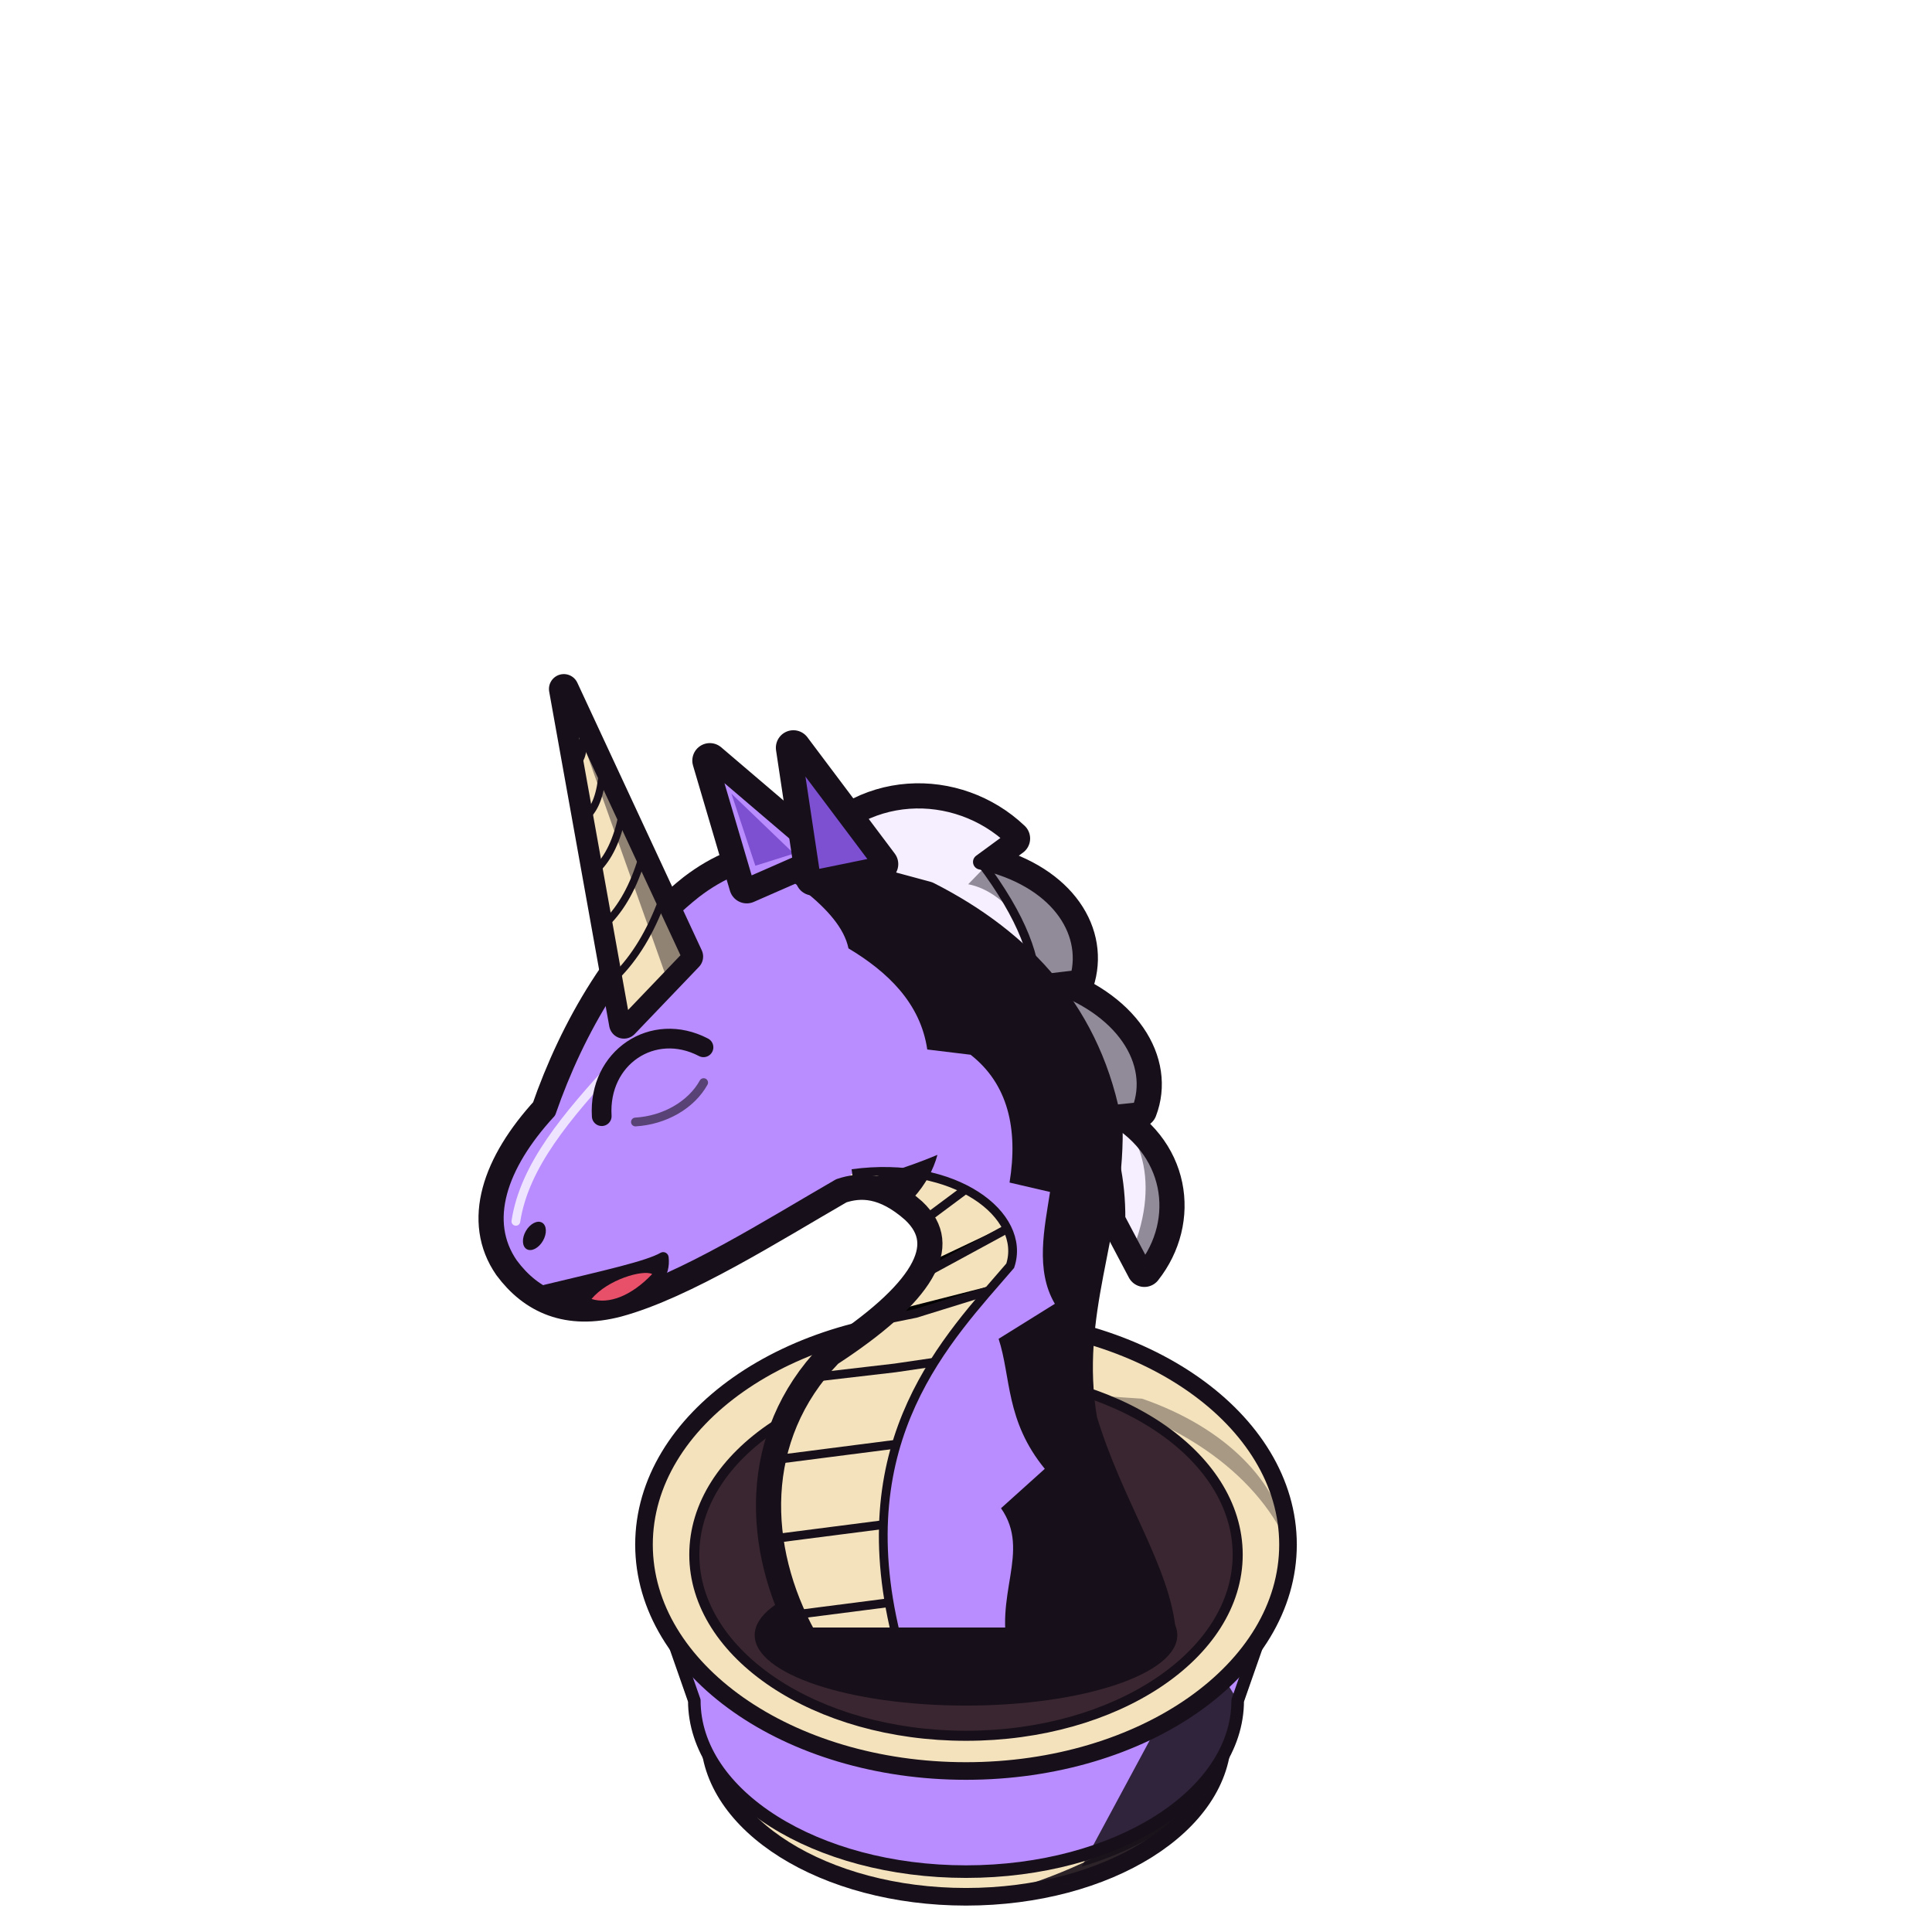
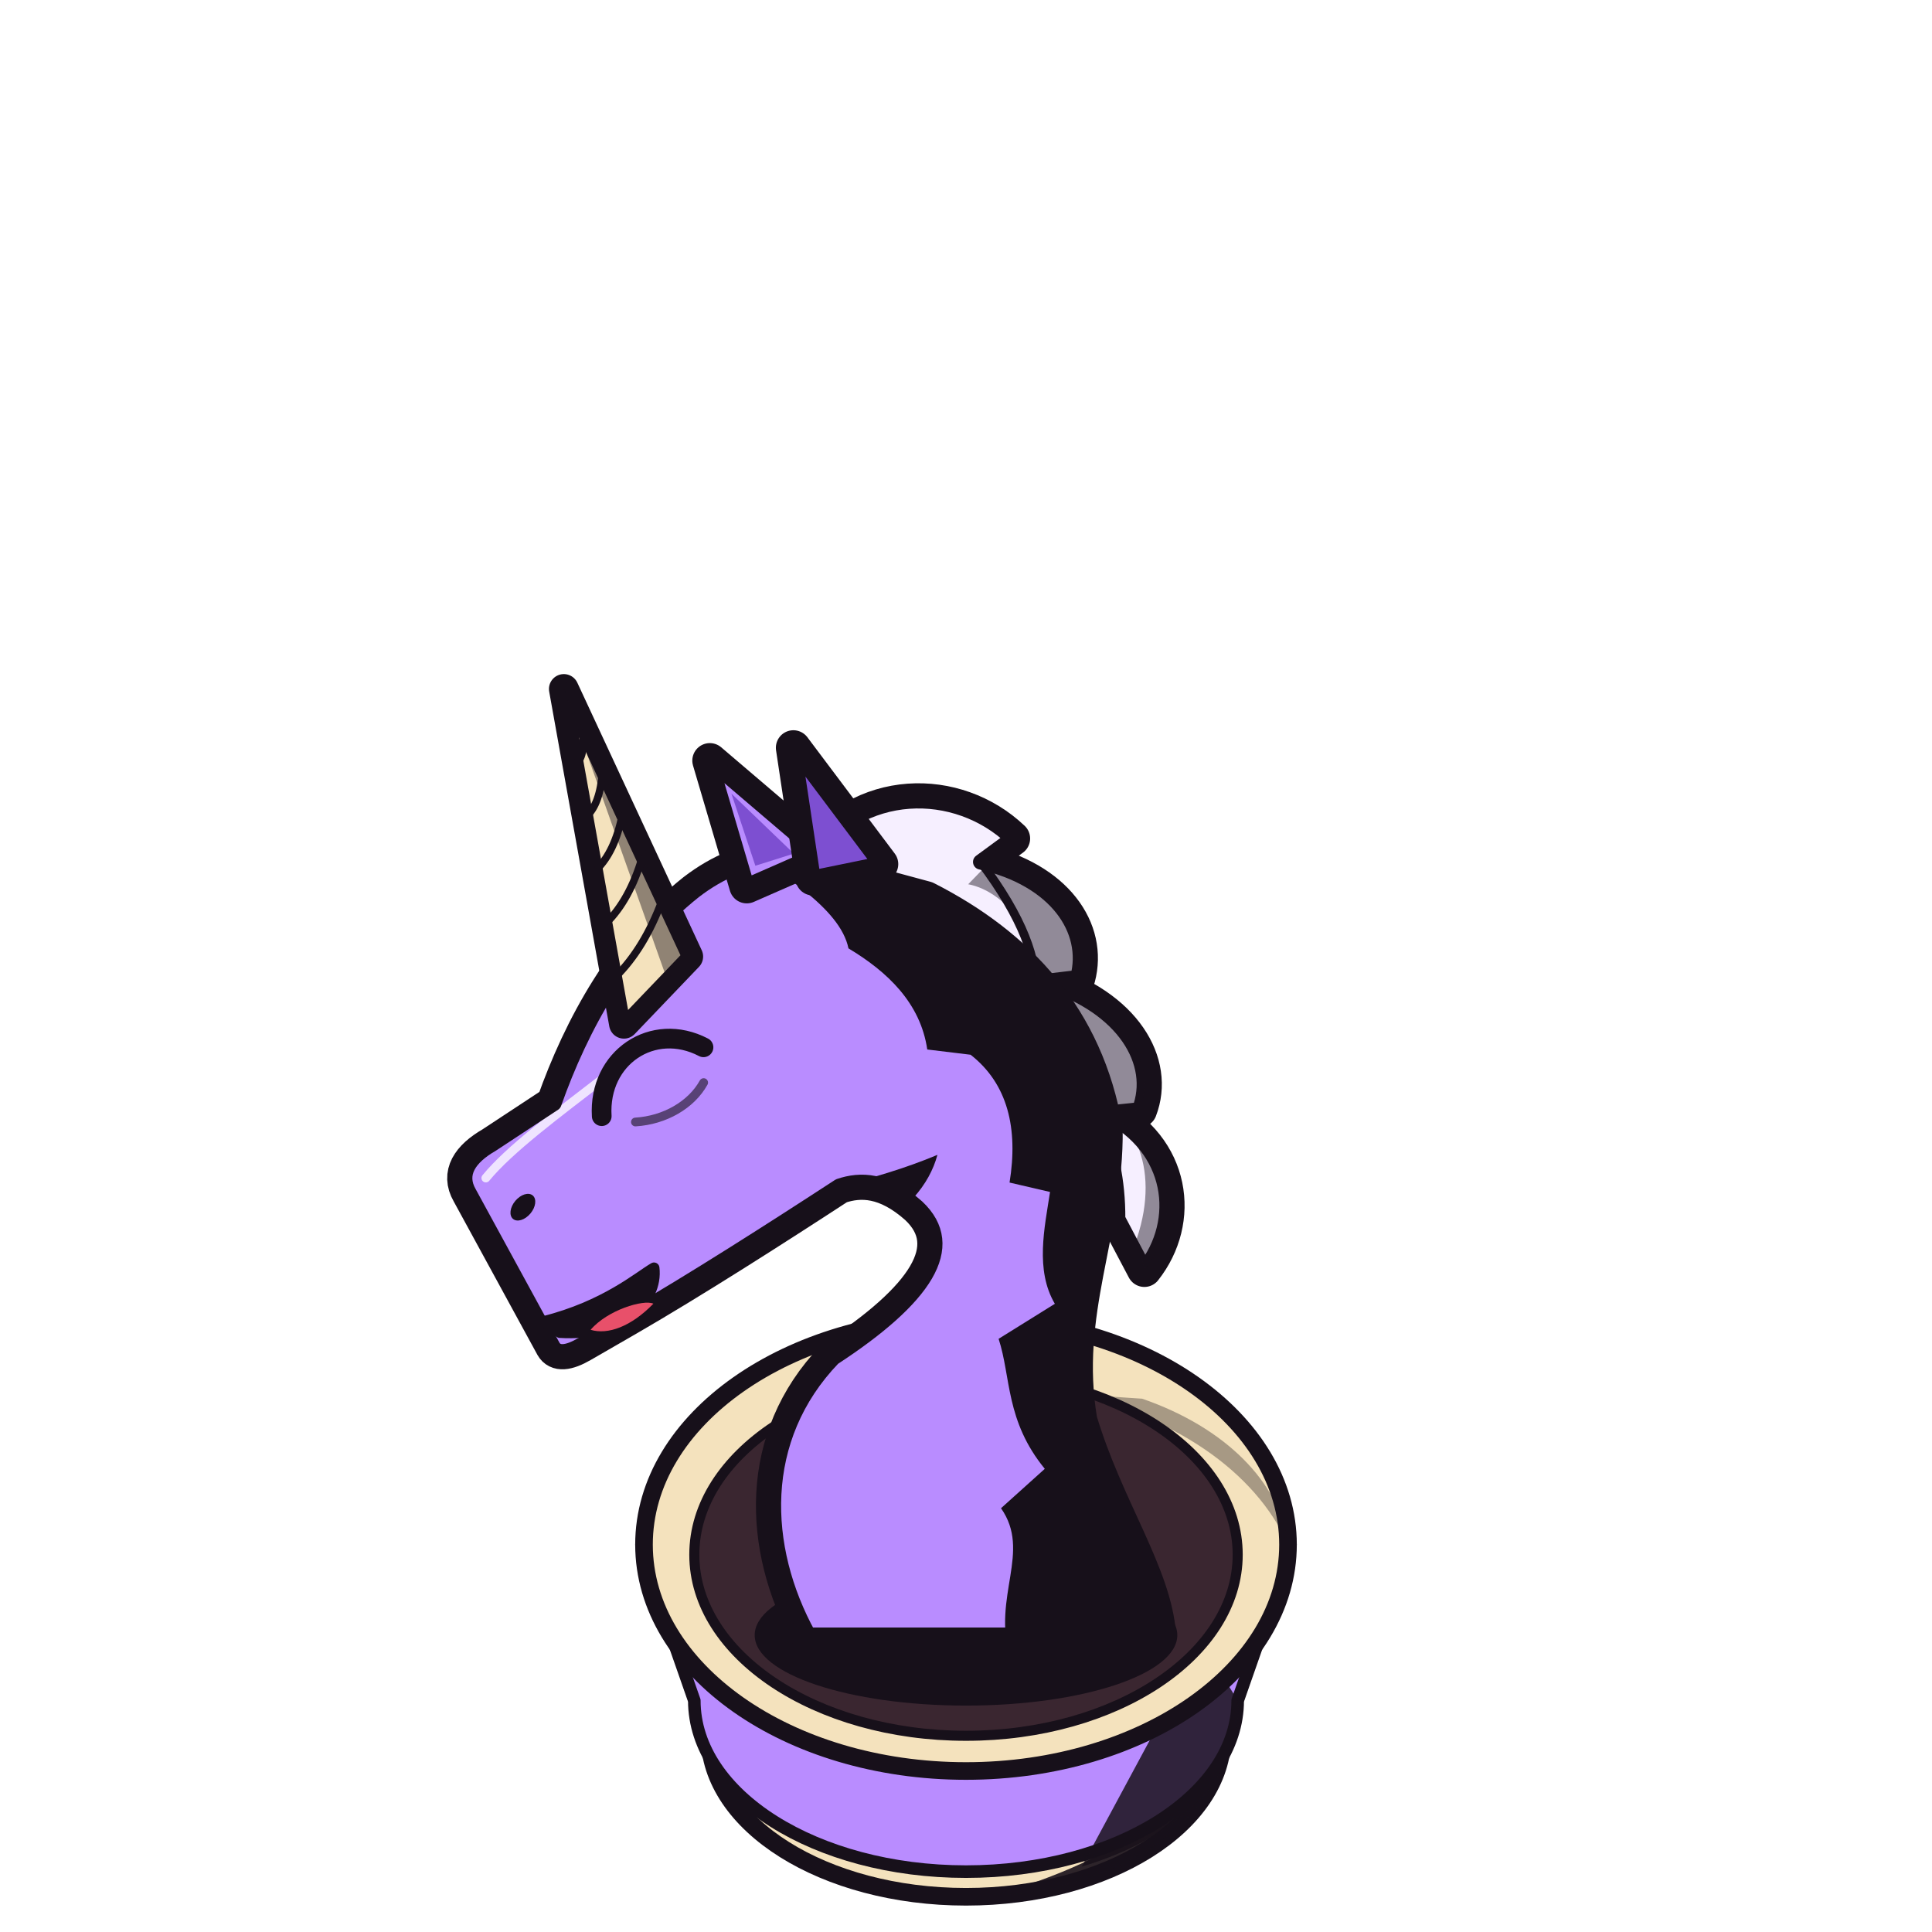
<svg xmlns="http://www.w3.org/2000/svg" viewBox="0 0 768 768" width="768" height="768">
  <path d="M256,614 L282,690 A102,64 0 0 0 486,690 L512,614 Z" fill="#f4e2bd" stroke="#17101a" stroke-width="7" stroke-linejoin="round" />
  <path d="M498,614 L486,690 A102,64 0 0 1 392,754 C440,742 478,716 486,690 Z" fill="#17101a" opacity=".9" />
  <path d="M262,636 L276,676 A108,68 0 0 0 492,676 L506,636 A128,90 0 0 1 262,636 Z" fill="#b98cff" stroke="#17101a" stroke-width="5" stroke-linejoin="round" />
  <path d="M470,640 L492,676 A108,68 0 0 1 430,742 L458,690 Z" fill="#17101a" opacity=".85" />
  <ellipse cx="384" cy="614" rx="128" ry="90" fill="#f4e2bd" stroke="#17101a" stroke-width="7" />
  <ellipse cx="384" cy="618" rx="108" ry="72" fill="#3a2630" stroke="#17101a" stroke-width="4" />
  <path d="M424,554 A128,90 0 0 1 512,614 A108,72 0 0 0 454,556 Z" fill="#17101a" opacity=".35" />
  <ellipse cx="384" cy="650" rx="84" ry="28" fill="#17101a" />
  <g transform="translate(384 650) scale(0.87) translate(-384 -650)">
    <path d="M311.8,296.1 C335.7,261.5 379.6,261.6 405.3,286.0 L390.7,296.7 C425.2,304.5 440.9,327.8 435.1,349.6 L420.0,351.4 C456.5,362.7 471.5,388.7 463.3,410.0 L447.9,411.6 C479.0,427.3 483.1,460.6 465.5,482.9 L453.3,459.8 C453.5,425.0 439.8,397.7 416.1,376.8 C390.9,345.1 360.5,316.5 311.8,296.1 Z" fill="none" stroke="#17101a" stroke-width="16" stroke-linejoin="round" />
    <path d="M311.8,296.1 C335.7,261.5 379.6,261.6 405.3,286.0 L390.7,296.7 C425.2,304.5 440.9,327.8 435.1,349.6 L420.0,351.4 C456.5,362.7 471.5,388.7 463.3,410.0 L447.9,411.6 C479.0,427.3 483.1,460.6 465.5,482.9 L453.3,459.8 C453.5,425.0 439.8,397.7 416.1,376.8 C390.9,345.1 360.5,316.5 311.8,296.1 Z" fill="#f6efff" stroke="#17101a" stroke-width="7" stroke-linejoin="round" />
    <path d="M390.7,296.7 C410.2,322.5 416.7,341.8 415.8,356.2 M420.0,351.4 C439.4,377.1 446.0,396.5 447.2,414.3" fill="none" stroke="#17101a" stroke-width="4" />
    <path d="M405.3,286.0 L390.7,296.7 C425.2,304.5 440.9,327.8 435.1,349.6 L420.0,351.4 C456.5,362.7 471.5,388.7 463.3,410.0 L447.9,411.6 C479.0,427.3 483.1,460.6 465.5,482.9 L462.0,468.9 C473.5,435.0 458.7,410.2 441.3,408.4 C448.6,381.1 433.2,362.3 416.0,360.6 C421.6,334.3 403.2,310.3 385.0,306.9 Z" fill="#17101a" opacity=".45" />
    <clipPath id="c2">
-       <path d="M175.9,480.8 C162.2,461.0 170.5,435.4 193.2,410.7 C206.2,373.2 228.1,335.2 259.8,310.0 C283.8,291.5 312.3,288.9 335.7,305.4 L365.7,313.5 C408.2,335.1 438.9,368.2 447.6,418.8 C448.1,466.0 427.6,502.3 436.0,552.0 C448.0,592.0 470.0,622.0 472.0,650.0 L312.0,650.0 C290.0,610.0 288.0,560.0 323.3,523.3 C365.1,496.0 380.9,472.5 361.6,454.4 C347.4,441.8 335.8,441.6 326.1,444.9 C294.9,462.9 254.4,488.6 224.4,496.7 C202.3,502.5 186.7,495.4 175.9,480.8 Z" />
+       <path d="M195.2,518.1 L156.9,447.9 C151.9,439.2 156.9,431.7 167.3,425.7 L195.7,407.0 C208.0,372.2 228.1,335.2 259.8,310.0 C283.8,291.5 312.3,288.9 335.7,305.4 L365.7,313.5 C408.2,335.1 438.9,368.2 447.6,418.8 C448.1,466.0 427.6,502.3 436.0,552.0 C448.0,592.0 470.0,622.0 472.0,650.0 L312.0,650.0 C290.0,610.0 288.0,560.0 323.3,523.3 C365.1,496.0 380.9,472.5 361.6,454.4 C347.4,441.8 335.8,441.6 326.1,444.9 C295.9,464.6 258.8,488.3 229.4,505.3 L208.6,517.3 C201.7,521.3 197.2,521.6 195.2,518.1 Z" />
    </clipPath>
-     <path d="M175.9,480.8 C162.2,461.0 170.5,435.4 193.2,410.7 C206.2,373.2 228.1,335.2 259.8,310.0 C283.8,291.5 312.3,288.9 335.7,305.4 L365.7,313.5 C408.2,335.1 438.9,368.2 447.6,418.8 C448.1,466.0 427.6,502.3 436.0,552.0 C448.0,592.0 470.0,622.0 472.0,650.0 L312.0,650.0 C290.0,610.0 288.0,560.0 323.3,523.3 C365.1,496.0 380.9,472.5 361.6,454.4 C347.4,441.8 335.8,441.6 326.1,444.9 C294.9,462.9 254.4,488.6 224.4,496.7 C202.3,502.5 186.7,495.4 175.9,480.8 Z" fill="none" stroke="#17101a" stroke-width="16" stroke-linejoin="round" />
-     <path d="M175.9,480.8 C162.2,461.0 170.5,435.4 193.2,410.7 C206.2,373.2 228.1,335.2 259.8,310.0 C283.8,291.5 312.3,288.9 335.7,305.4 L365.7,313.5 C408.2,335.1 438.9,368.2 447.6,418.8 C448.1,466.0 427.6,502.3 436.0,552.0 C448.0,592.0 470.0,622.0 472.0,650.0 L312.0,650.0 C290.0,610.0 288.0,560.0 323.3,523.3 C365.1,496.0 380.9,472.5 361.6,454.4 C347.4,441.8 335.8,441.6 326.1,444.9 C294.9,462.9 254.4,488.6 224.4,496.7 C202.3,502.5 186.7,495.4 175.9,480.8 Z" fill="#b98cff" />
+     <path d="M195.2,518.1 L156.9,447.9 C151.9,439.2 156.9,431.7 167.3,425.7 L195.7,407.0 C208.0,372.2 228.1,335.2 259.8,310.0 C283.8,291.5 312.3,288.9 335.7,305.4 L365.7,313.5 C408.2,335.1 438.9,368.2 447.6,418.8 C448.1,466.0 427.6,502.3 436.0,552.0 C448.0,592.0 470.0,622.0 472.0,650.0 L312.0,650.0 C290.0,610.0 288.0,560.0 323.3,523.3 C365.1,496.0 380.9,472.5 361.6,454.4 C347.4,441.8 335.8,441.6 326.1,444.9 C295.9,464.6 258.8,488.3 229.4,505.3 L208.6,517.3 C201.7,521.3 197.2,521.6 195.2,518.1 Z" fill="none" stroke="#17101a" stroke-width="16" stroke-linejoin="round" />
+     <path d="M195.2,518.1 L156.9,447.9 C151.9,439.2 156.9,431.7 167.3,425.7 L195.7,407.0 C208.0,372.2 228.1,335.2 259.8,310.0 C283.8,291.5 312.3,288.9 335.7,305.4 L365.7,313.5 C408.2,335.1 438.9,368.2 447.6,418.8 C448.1,466.0 427.6,502.3 436.0,552.0 C448.0,592.0 470.0,622.0 472.0,650.0 L312.0,650.0 C290.0,610.0 288.0,560.0 323.3,523.3 C365.1,496.0 380.9,472.5 361.6,454.4 C347.4,441.8 335.8,441.6 326.1,444.9 C295.9,464.6 258.8,488.3 229.4,505.3 L208.6,517.3 C201.7,521.3 197.2,521.6 195.2,518.1 Z" fill="#b98cff" />
    <g clip-path="url(#c2)">
-       <clipPath id="c2b">
-         <path d="M312.0,650.0 C290.0,610.0 288.0,560.0 323.3,523.3 C365.1,496.0 380.9,472.5 361.6,454.4 C347.4,441.8 335.8,441.6 326.1,444.9 L332.0,439.1 C379.1,432.7 411.8,458.2 404.2,481.2 C375.6,514.5 330.0,560.0 352.0,650.0 Z" />
-       </clipPath>
-       <path d="M312.0,650.0 C290.0,610.0 288.0,560.0 323.3,523.3 C365.1,496.0 380.9,472.5 361.6,454.4 C347.4,441.8 335.8,441.6 326.1,444.9 L332.0,439.1 C379.1,432.7 411.8,458.2 404.2,481.2 C375.6,514.5 330.0,560.0 352.0,650.0 Z" fill="#f4e2bd" />
-       <g clip-path="url(#c2b)" stroke="#17101a" stroke-width="4">
-         <path d="M297.3,506.3 L355.5,467.4 L411.9,425.4" />
-         <path d="M298.0,512.4 L364.0,485.4 L426.4,451.5" />
-         <path d="M289.2,517.5 L361.0,503.0 L431.0,481.3" />
-         <path d="M280.2,536.2 L351.6,527.9 L423.8,517.3" />
-         <path d="M280.0,572.0 L350.0,563.0 L420.0,554.0" />
-         <path d="M280.0,608.0 L350.0,599.0 L420.0,590.0" />
-         <path d="M280.0,644.0 L350.0,635.0 L420.0,626.0" />
-       </g>
-       <path d="M332.0,439.1 C379.1,432.7 411.8,458.2 404.2,481.2 C375.6,514.5 330.0,560.0 352.0,650.0" fill="none" stroke="#17101a" stroke-width="4" />
      <path d="M276.3,286.6 L404.5,212.6 L448.5,288.8 L488.5,358.1 L527.7,451.3 L520.0,560.0 L520.0,660.0 L404.0,660.0 C396.0,632.0 414.0,612.0 400.0,592.0 L420.0,574.0 C402.0,552.0 404.6,532.0 398.9,514.6 L424.6,498.6 C415.5,483.2 419.9,463.8 422.4,447.5 L403.9,443.2 C407.9,418.5 403.1,398.1 386.1,384.8 L366.3,382.4 C363.2,361.1 348.0,346.8 330.3,336.2 C326.5,317.6 298.7,301.4 276.3,286.6 Z" fill="#17101a" />
      <g transform="translate(44 0) rotate(-30 404 520)">
-         <path d="M336,394 C300,394 252,396 222,388 C240,404 290,414 336,418 C356,420 372,414 382,404 C366,402 350,398 336,394 Z" fill="#17101a" />
-         <path d="M200,334 C216,314 244,304 276,294" fill="none" stroke="#efe4ff" stroke-width="4" stroke-linecap="round" />
+         <path d="M336,394 C300,396 256,398 222,398 C246,408 290,414 336,418 C356,420 372,414 382,404 C366,402 350,398 336,394 Z" fill="#17101a" />
+         <path d="M198,310 C214,304 240,301 270,297" fill="none" stroke="#efe4ff" stroke-width="4" stroke-linecap="round" />
      </g>
    </g>
-     <path d="M175.9,480.8 C162.2,461.0 170.5,435.4 193.2,410.7 C206.2,373.2 228.1,335.2 259.8,310.0 C283.8,291.5 312.3,288.9 335.7,305.4 L365.7,313.5 C408.2,335.1 438.9,368.2 447.6,418.8 C448.1,466.0 427.6,502.3 436.0,552.0 C448.0,592.0 470.0,622.0 472.0,650.0 L312.0,650.0 C290.0,610.0 288.0,560.0 323.3,523.3 C365.1,496.0 380.9,472.5 361.6,454.4 C347.4,441.8 335.8,441.6 326.1,444.9 C294.9,462.9 254.4,488.6 224.4,496.7 C202.3,502.5 186.7,495.4 175.9,480.8 Z" fill="none" stroke="#17101a" stroke-width="7" stroke-linejoin="round" />
+     <path d="M195.2,518.1 L156.9,447.9 C151.9,439.2 156.9,431.7 167.3,425.7 L195.7,407.0 C208.0,372.2 228.1,335.2 259.8,310.0 C283.8,291.5 312.3,288.9 335.7,305.4 L365.7,313.5 C408.2,335.1 438.9,368.2 447.6,418.8 C448.1,466.0 427.6,502.3 436.0,552.0 C448.0,592.0 470.0,622.0 472.0,650.0 L312.0,650.0 C290.0,610.0 288.0,560.0 323.3,523.3 C365.1,496.0 380.9,472.5 361.6,454.4 C347.4,441.8 335.8,441.6 326.1,444.9 C295.9,464.6 258.8,488.3 229.4,505.3 L208.6,517.3 C201.7,521.3 197.2,521.6 195.2,518.1 Z" fill="none" stroke="#17101a" stroke-width="7" stroke-linejoin="round" />
    <g transform="translate(44 0) rotate(-30 404 520)">
      <g transform="translate(284,304)">
        <g transform="scale(1)">
          <path d="M-26,8 C-14,-16 16,-18 30,4" fill="none" stroke="#17101a" stroke-width="9" stroke-linecap="round" />
          <path d="M-14,18 C-2,24 12,24 22,18" fill="none" stroke="#17101a" stroke-width="4" stroke-linecap="round" opacity=".6" />
        </g>
      </g>
-       <ellipse cx="204" cy="344" rx="7" ry="4.5" fill="#17101a" transform="rotate(-30 204 344)" />
-       <path d="M196,368 C223,376 242,382 250,382 C244,396 223,392 200,376 Z" fill="#17101a" stroke="#17101a" stroke-width="5" stroke-linejoin="round" />
-       <path d="M212.2,382 C223,378 239.2,382 241.9,386 C228.4,390 217.6,388 212.2,382 Z" fill="#e8506a" />
+       <ellipse cx="206" cy="330" rx="7" ry="4.5" fill="#17101a" transform="rotate(-20 206 330)" />
+       <path d="M188,380 C216,388 236,384 244,384 C238,398 216,404 192,388 Z" fill="#17101a" stroke="#17101a" stroke-width="5" stroke-linejoin="round" />
+       <path d="M204.8,394 C216,390 232.8,394 235.6,398 C221.6,402 210.4,400 204.8,394 Z" fill="#e8506a" />
    </g>
    <g transform="translate(44 0) rotate(-30 404 520)">
      <path d="M368,254 L382,196 L404,258 Z" fill="none" stroke="#17101a" stroke-width="16" stroke-linejoin="round" />
      <path d="M368,254 L382,196 L404,258 Z" fill="#b98cff" stroke="#17101a" stroke-width="7" stroke-linejoin="round" />
      <path d="M376,248 L383,214 L394,252 Z" fill="#7d4fd1" />
      <path d="M396,266 L418,210 L426,276 Z" fill="none" stroke="#17101a" stroke-width="16" stroke-linejoin="round" />
      <path d="M396,266 L418,210 L426,276 Z" fill="#7d4fd1" stroke="#17101a" stroke-width="7" stroke-linejoin="round" />
      <g transform="translate(310 272) scale(0.85) translate(-310 -272)">
        <path d="M284,282 L332,268 L346,110 Z" fill="none" stroke="#17101a" stroke-width="16" stroke-linejoin="round" />
        <path d="M284,282 L332,268 L346,110 Z" fill="#f4e2bd" stroke="#17101a" stroke-width="7" stroke-linejoin="round" />
        <path d="M316,273 L332,268 L346,110 Z" fill="#17101a" opacity=".45" />
        <path d="M292.68,257.92 Q313.81,252.37 334.94,234.82" fill="none" stroke="#17101a" stroke-width="4" />
        <path d="M302.6,230.4 Q319.89,225.97 337.18,209.54" fill="none" stroke="#17101a" stroke-width="4" />
        <path d="M312.52,202.88 Q325.97,199.57 339.42,184.26" fill="none" stroke="#17101a" stroke-width="4" />
        <path d="M322.44,175.36 Q332.05,173.17 341.66,158.98" fill="none" stroke="#17101a" stroke-width="4" />
        <path d="M332.36,147.84 Q338.13,146.77 343.9,133.7" fill="none" stroke="#17101a" stroke-width="4" />
      </g>
    </g>
  </g>
</svg>
